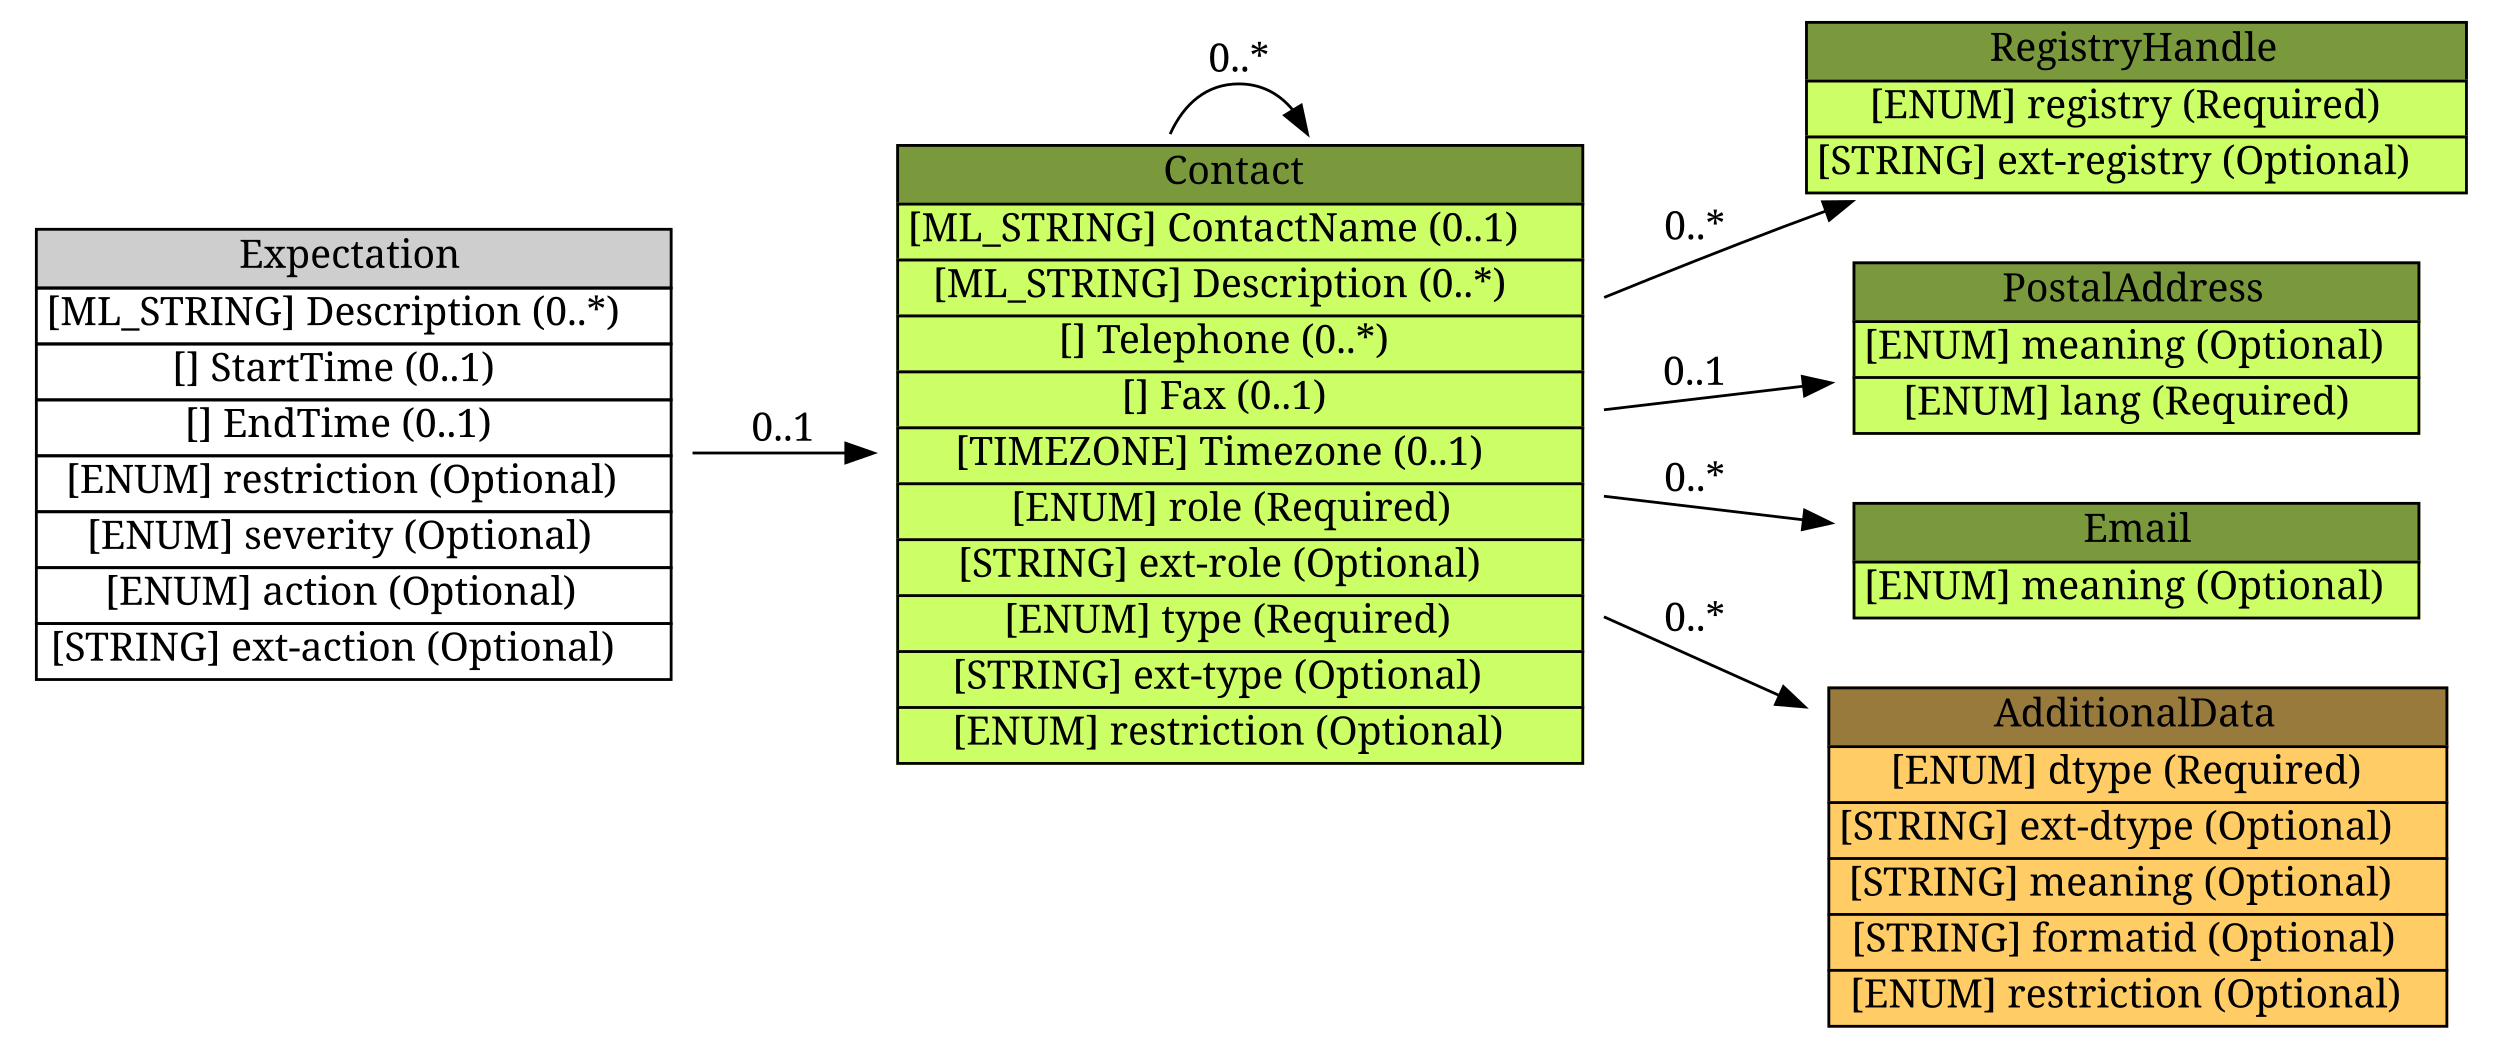
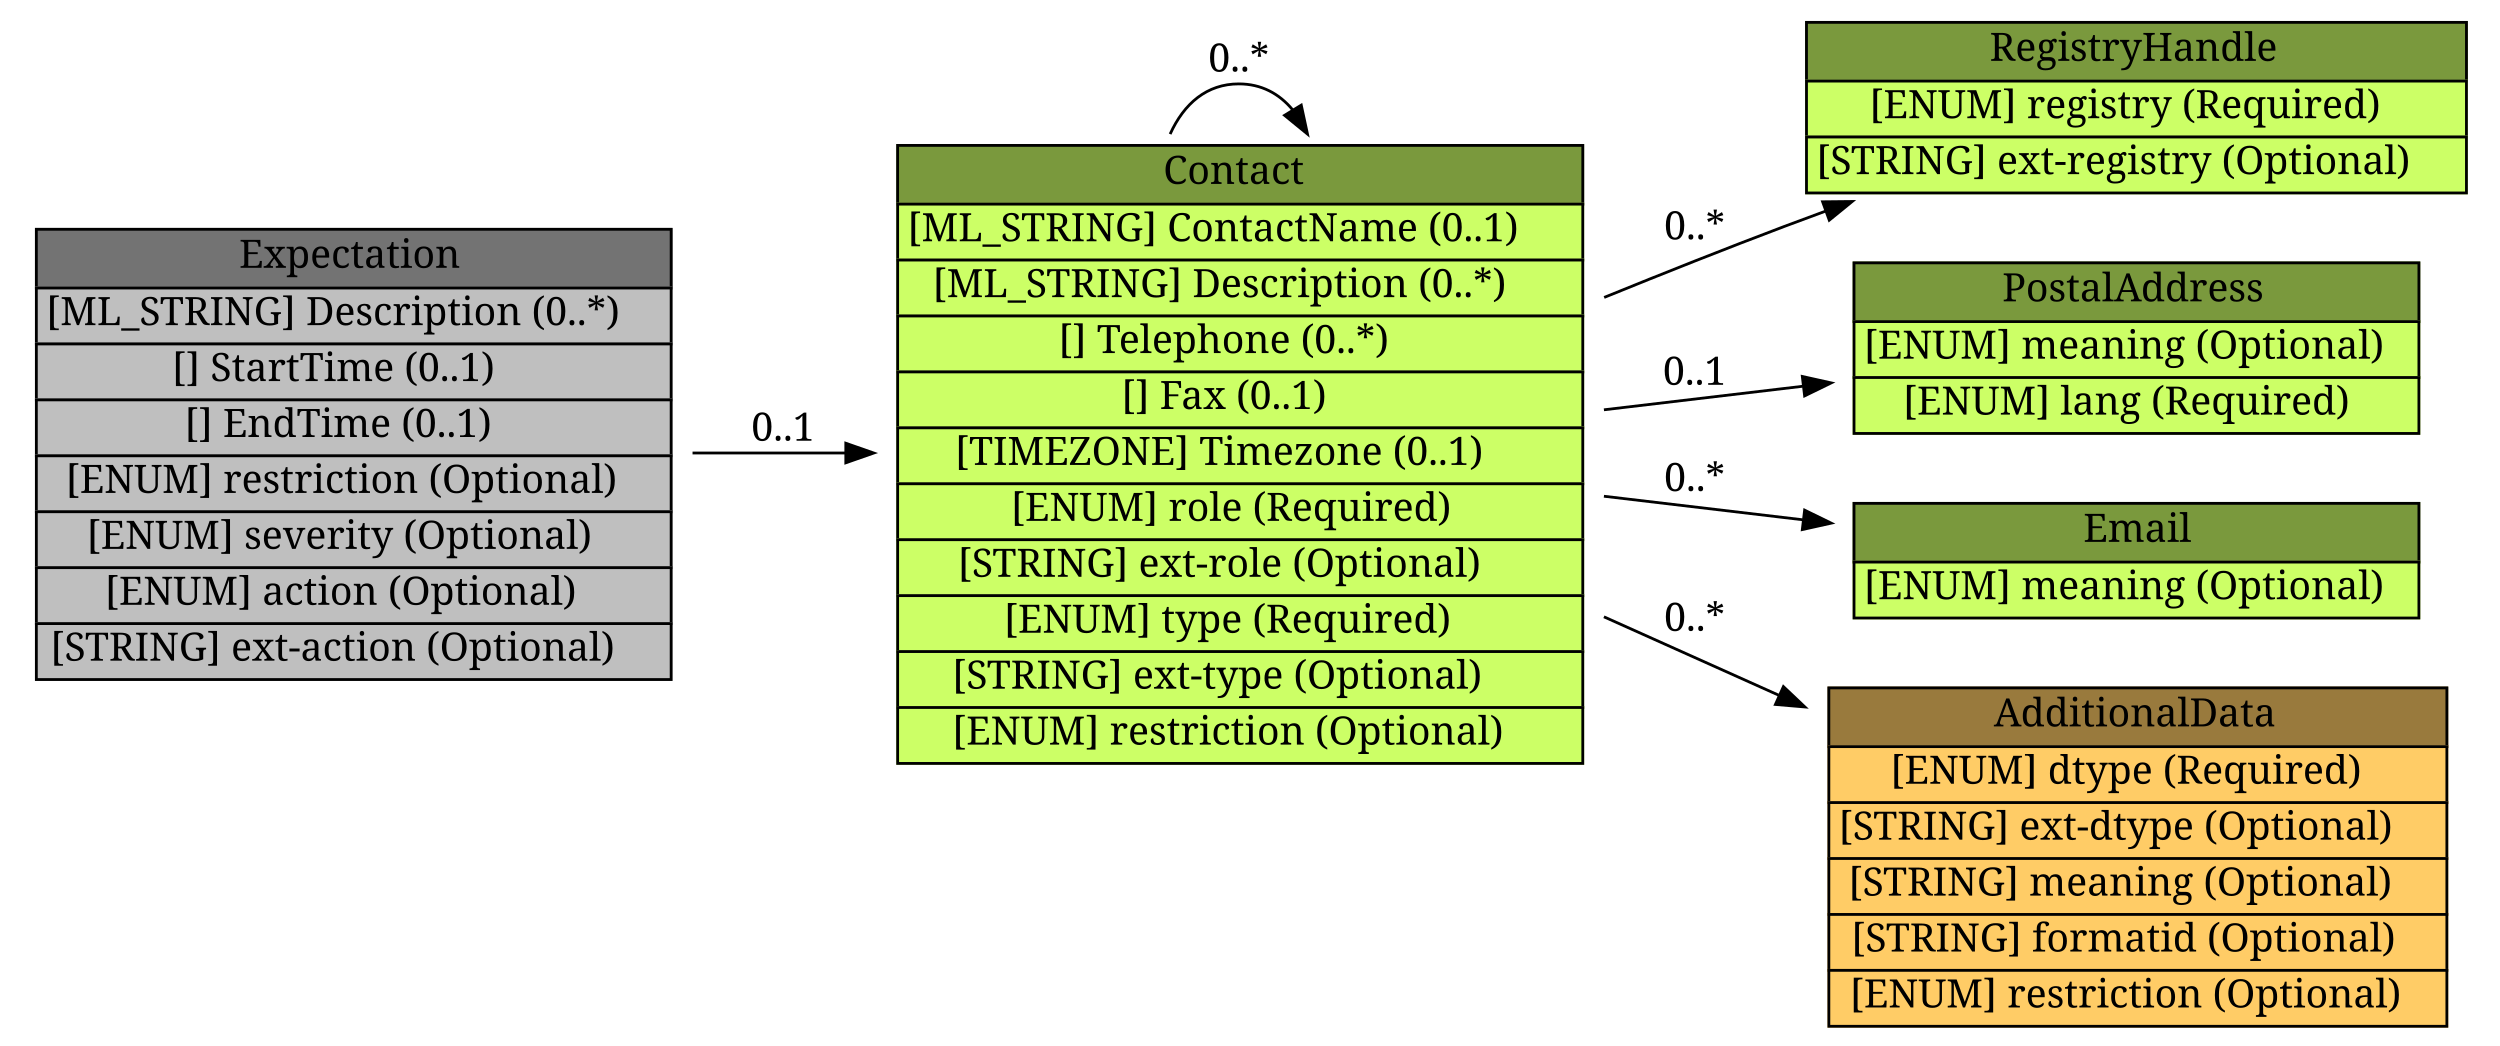
<svg xmlns="http://www.w3.org/2000/svg" xmlns:xlink="http://www.w3.org/1999/xlink" width="894pt" height="374pt" viewBox="0.00 0.00 894.00 374.00">
  <g id="graph1" class="graph" transform="scale(1 1) rotate(0) translate(4 370)">
    <polygon fill="white" stroke="white" points="-4,5 -4,-370 891,-370 891,5 -4,5" />
    <g id="node1" class="node">
      <a xlink:href="#" xlink:title="The Expectation class conveys to the recipient of the IODEF document the actions the sender is requesting. The scope of the requested action is limited to purview of the EventData class in which this class is aggregated. ">
-         <polygon fill="#cecece" stroke="#cecece" points="9,-267 9,-288 236,-288 236,-267 9,-267" />
+         <polygon fill="#737373" stroke="#737373" points="9,-267 9,-288 236,-288 236,-267 9,-267" />
        <polygon fill="none" stroke="black" points="9,-267 9,-288 236,-288 236,-267 9,-267" />
        <text text-anchor="start" x="81.5" y="-274.233" font-family="Times Roman,serif" font-size="14.00">Expectation</text>
      </a>
      <a xlink:href="#" xlink:title="A free-form description of the desired action(s).">
+         <polygon fill="#bfbfbf" stroke="#bfbfbf" points="9,-247 9,-267 236,-267 236,-247 9,-247" />
        <polygon fill="none" stroke="black" points="9,-247 9,-267 236,-267 236,-247 9,-247" />
        <text text-anchor="start" x="12.5" y="-253.733" font-family="Times Roman,serif" font-size="14.00">[ML_STRING] Description (0..*) </text>
      </a>
      <a xlink:href="#" xlink:title="The time at which the action should be performed.  A timestamp that is earlier than the ReportTime specified in the Incident class denotes that the expectation should be fulfilled as soon as possible.  The absence of this element leaves the execution of the expectation to the discretion of the recipient.">
+         <polygon fill="#bfbfbf" stroke="#bfbfbf" points="9,-227 9,-247 236,-247 236,-227 9,-227" />
        <polygon fill="none" stroke="black" points="9,-227 9,-247 236,-247 236,-227 9,-227" />
        <text text-anchor="start" x="57.5" y="-233.733" font-family="Times Roman,serif" font-size="14.00">[] StartTime (0..1) </text>
      </a>
      <a xlink:href="#" xlink:title="The time by which the action should be completed. If the action is not carried out by this time, it should no longer be performed.">
+         <polygon fill="#bfbfbf" stroke="#bfbfbf" points="9,-207 9,-227 236,-227 236,-207 9,-207" />
        <polygon fill="none" stroke="black" points="9,-207 9,-227 236,-227 236,-207 9,-207" />
        <text text-anchor="start" x="62" y="-213.733" font-family="Times Roman,serif" font-size="14.00">[] EndTime (0..1) </text>
      </a>
      <a xlink:href="#" xlink:title="This attribute is defined in Section 3.2.">
+         <polygon fill="#bfbfbf" stroke="#bfbfbf" points="9,-187 9,-207 236,-207 236,-187 9,-187" />
        <polygon fill="none" stroke="black" points="9,-187 9,-207 236,-207 236,-187 9,-187" />
        <text text-anchor="start" x="19.5" y="-193.733" font-family="Times Roman,serif" font-size="14.00">[ENUM] restriction (Optional) </text>
      </a>
      <a xlink:href="#" xlink:title="Indicates the desired priority of the action. This attribute is an enumerated list with no default value, and the semantics of these relative measures are context dependent.">
+         <polygon fill="#bfbfbf" stroke="#bfbfbf" points="9,-167 9,-187 236,-187 236,-167 9,-167" />
        <polygon fill="none" stroke="black" points="9,-167 9,-187 236,-187 236,-167 9,-167" />
        <text text-anchor="start" x="27" y="-173.733" font-family="Times Roman,serif" font-size="14.00">[ENUM] severity (Optional) </text>
      </a>
      <a xlink:href="#" xlink:title="Classifies the type of action requested.  This attribute is an enumerated list with no default value.">
+         <polygon fill="#bfbfbf" stroke="#bfbfbf" points="9,-147 9,-167 236,-167 236,-147 9,-147" />
        <polygon fill="none" stroke="black" points="9,-147 9,-167 236,-167 236,-147 9,-147" />
        <text text-anchor="start" x="33.5" y="-153.733" font-family="Times Roman,serif" font-size="14.00">[ENUM] action (Optional) </text>
      </a>
      <a xlink:href="#" xlink:title="A means by which to extend the action attribute.  See Section 5.1.">
+         <polygon fill="#bfbfbf" stroke="#bfbfbf" points="9,-127 9,-147 236,-147 236,-127 9,-127" />
        <polygon fill="none" stroke="black" points="9,-127 9,-147 236,-147 236,-127 9,-127" />
        <text text-anchor="start" x="14" y="-133.733" font-family="Times Roman,serif" font-size="14.00">[STRING] ext-action (Optional) </text>
      </a>
    </g>
    <g id="node2" class="node">
      <a xlink:href="#" xlink:title="The Contact class describes contact information for organizations and personnel involved in the incident. This class allows for the naming of the involved party, specifying contact information for them, and identifying their role in the incident. ">
        <polygon fill="#7a993d" stroke="#7a993d" points="317,-297 317,-318 562,-318 562,-297 317,-297" />
        <polygon fill="none" stroke="black" points="317,-297 317,-318 562,-318 562,-297 317,-297" />
        <text text-anchor="start" x="412" y="-304.233" font-family="Times Roman,serif" font-size="14.00">Contact</text>
      </a>
      <a xlink:href="#" xlink:title="The name of the contact.  The contact may either be an organization or a person.  The type attribute disambiguates the semantics.">
        <polygon fill="#ccff66" stroke="#ccff66" points="317,-277 317,-297 562,-297 562,-277 317,-277" />
        <polygon fill="none" stroke="black" points="317,-277 317,-297 562,-297 562,-277 317,-277" />
        <text text-anchor="start" x="320.5" y="-283.733" font-family="Times Roman,serif" font-size="14.00">[ML_STRING] ContactName (0..1) </text>
      </a>
      <a xlink:href="#" xlink:title="A free-form description of this contact.  In the case of a person, this is often the organizational title of the individual.">
        <polygon fill="#ccff66" stroke="#ccff66" points="317,-257 317,-277 562,-277 562,-257 317,-257" />
        <polygon fill="none" stroke="black" points="317,-257 317,-277 562,-277 562,-257 317,-257" />
        <text text-anchor="start" x="329.5" y="-263.733" font-family="Times Roman,serif" font-size="14.00">[ML_STRING] Description (0..*) </text>
      </a>
      <a xlink:href="#" xlink:title="The telephone number of the contact.">
        <polygon fill="#ccff66" stroke="#ccff66" points="317,-237 317,-257 562,-257 562,-237 317,-237" />
        <polygon fill="none" stroke="black" points="317,-237 317,-257 562,-257 562,-237 317,-237" />
        <text text-anchor="start" x="374.5" y="-243.733" font-family="Times Roman,serif" font-size="14.00">[] Telephone (0..*) </text>
      </a>
      <a xlink:href="#" xlink:title="The facsimile telephone number of the contact.">
        <polygon fill="#ccff66" stroke="#ccff66" points="317,-217 317,-237 562,-237 562,-217 317,-217" />
        <polygon fill="none" stroke="black" points="317,-217 317,-237 562,-237 562,-217 317,-217" />
        <text text-anchor="start" x="397" y="-223.733" font-family="Times Roman,serif" font-size="14.00">[] Fax (0..1) </text>
      </a>
      <a xlink:href="#" xlink:title="The timezone in which the contact resides formatted according to Section 2.9.">
        <polygon fill="#ccff66" stroke="#ccff66" points="317,-197 317,-217 562,-217 562,-197 317,-197" />
        <polygon fill="none" stroke="black" points="317,-197 317,-217 562,-217 562,-197 317,-197" />
        <text text-anchor="start" x="337.5" y="-203.733" font-family="Times Roman,serif" font-size="14.00">[TIMEZONE] Timezone (0..1) </text>
      </a>
      <a xlink:href="#" xlink:title="Indicates the role the contact fulfills.  This attribute is defined as an enumerated list:">
        <polygon fill="#ccff66" stroke="#ccff66" points="317,-177 317,-197 562,-197 562,-177 317,-177" />
        <polygon fill="none" stroke="black" points="317,-177 317,-197 562,-197 562,-177 317,-177" />
        <text text-anchor="start" x="357.5" y="-183.733" font-family="Times Roman,serif" font-size="14.00">[ENUM] role (Required) </text>
      </a>
      <a xlink:href="#" xlink:title="A means by which to extend the role attribute. See Section 5.1.">
        <polygon fill="#ccff66" stroke="#ccff66" points="317,-157 317,-177 562,-177 562,-157 317,-157" />
        <polygon fill="none" stroke="black" points="317,-157 317,-177 562,-177 562,-157 317,-157" />
        <text text-anchor="start" x="338.5" y="-163.733" font-family="Times Roman,serif" font-size="14.00">[STRING] ext-role (Optional) </text>
      </a>
      <a xlink:href="#" xlink:title="Indicates the type of contact being described. This attribute is defined as an enumerated list:">
        <polygon fill="#ccff66" stroke="#ccff66" points="317,-137 317,-157 562,-157 562,-137 317,-137" />
        <polygon fill="none" stroke="black" points="317,-137 317,-157 562,-157 562,-137 317,-137" />
        <text text-anchor="start" x="355" y="-143.733" font-family="Times Roman,serif" font-size="14.00">[ENUM] type (Required) </text>
      </a>
      <a xlink:href="#" xlink:title="A means by which to extend the type attribute. See Section 5.1.">
        <polygon fill="#ccff66" stroke="#ccff66" points="317,-117 317,-137 562,-137 562,-117 317,-117" />
        <polygon fill="none" stroke="black" points="317,-117 317,-137 562,-137 562,-117 317,-117" />
        <text text-anchor="start" x="336.5" y="-123.733" font-family="Times Roman,serif" font-size="14.00">[STRING] ext-type (Optional) </text>
      </a>
      <a xlink:href="#" xlink:title="This attribute is defined in Section 3.2.">
        <polygon fill="#ccff66" stroke="#ccff66" points="317,-97 317,-117 562,-117 562,-97 317,-97" />
        <polygon fill="none" stroke="black" points="317,-97 317,-117 562,-117 562,-97 317,-97" />
        <text text-anchor="start" x="336.5" y="-103.733" font-family="Times Roman,serif" font-size="14.00">[ENUM] restriction (Optional) </text>
      </a>
    </g>
    <g id="edge12" class="edge">
      <path fill="none" stroke="black" d="M243.654,-208C261.553,-208 280.116,-208 298.36,-208" />
      <polygon fill="black" stroke="black" points="298.456,-211.5 308.456,-208 298.456,-204.5 298.456,-211.5" />
      <text text-anchor="middle" x="276" y="-212.4" font-family="Times Roman,serif" font-size="14.00">0..1</text>
    </g>
    <g id="edge8" class="edge">
      <path fill="none" stroke="black" d="M414.439,-322.054C419.422,-333.039 427.609,-340 439,-340 447.009,-340 453.434,-336.559 458.276,-330.697" />
      <polygon fill="black" stroke="black" points="461.33,-332.411 463.561,-322.054 455.358,-328.759 461.33,-332.411" />
      <text text-anchor="middle" x="439" y="-344.4" font-family="Times Roman,serif" font-size="14.00">0..*</text>
    </g>
    <g id="node3" class="node">
      <a xlink:href="#" xlink:title="The RegistryHandle class represents a handle into an Internet registry or community-specific database. The handle is specified in the element content and the type attribute specifies the database. ">
        <polygon fill="#7a993d" stroke="#7a993d" points="642,-341 642,-362 878,-362 878,-341 642,-341" />
        <polygon fill="none" stroke="black" points="642,-341 642,-362 878,-362 878,-341 642,-341" />
        <text text-anchor="start" x="707.5" y="-348.233" font-family="Times Roman,serif" font-size="14.00">RegistryHandle</text>
      </a>
      <a xlink:href="#" xlink:title="The database to which the handle belongs.  The default value is 'local'.  The possible values are:">
        <polygon fill="#ccff66" stroke="#ccff66" points="642,-321 642,-341 878,-341 878,-321 642,-321" />
        <polygon fill="none" stroke="black" points="642,-321 642,-341 878,-341 878,-321 642,-321" />
        <text text-anchor="start" x="664.5" y="-327.733" font-family="Times Roman,serif" font-size="14.00">[ENUM] registry (Required) </text>
      </a>
      <a xlink:href="#" xlink:title="A means by which to extend the registry attribute.  See Section 5.1.">
        <polygon fill="#ccff66" stroke="#ccff66" points="642,-301 642,-321 878,-321 878,-301 642,-301" />
        <polygon fill="none" stroke="black" points="642,-301 642,-321 878,-321 878,-301 642,-301" />
        <text text-anchor="start" x="645.5" y="-307.733" font-family="Times Roman,serif" font-size="14.00">[STRING] ext-registry (Optional) </text>
      </a>
    </g>
    <g id="edge2" class="edge">
      <path fill="none" stroke="black" d="M569.65,-263.636C591.061,-272.359 613.082,-281.096 634,-289 638.809,-290.817 643.734,-292.643 648.717,-294.463" />
      <polygon fill="black" stroke="black" points="647.765,-297.84 658.359,-297.95 650.146,-291.258 647.765,-297.84" />
      <text text-anchor="middle" x="602" y="-284.4" font-family="Times Roman,serif" font-size="14.00">0..*</text>
    </g>
    <g id="node5" class="node">
      <a xlink:href="#" xlink:title="The PostalAddress class specifies a postal address formatted according to the POSTAL data type (Section 2.11). ">
        <polygon fill="#7a993d" stroke="#7a993d" points="659,-255 659,-276 861,-276 861,-255 659,-255" />
        <polygon fill="none" stroke="black" points="659,-255 659,-276 861,-276 861,-255 659,-255" />
        <text text-anchor="start" x="712" y="-262.233" font-family="Times Roman,serif" font-size="14.00">PostalAddress</text>
      </a>
      <a xlink:href="#" xlink:title="A free-form description of the element content.">
        <polygon fill="#ccff66" stroke="#ccff66" points="659,-235 659,-255 861,-255 861,-235 659,-235" />
        <polygon fill="none" stroke="black" points="659,-235 659,-255 861,-255 861,-235 659,-235" />
        <text text-anchor="start" x="662.5" y="-241.733" font-family="Times Roman,serif" font-size="14.00">[ENUM] meaning (Optional) </text>
      </a>
      <a xlink:href="#" xlink:title="A valid language code per RFC 4646 [7] constrained by the definition of &quot;xs:language&quot;.  The interpretation of this code is described in Section 6.">
        <polygon fill="#ccff66" stroke="#ccff66" points="659,-215 659,-235 861,-235 861,-215 659,-215" />
        <polygon fill="none" stroke="black" points="659,-215 659,-235 861,-235 861,-215 659,-215" />
        <text text-anchor="start" x="676.5" y="-221.733" font-family="Times Roman,serif" font-size="14.00">[ENUM] lang (Required) </text>
      </a>
    </g>
    <g id="edge4" class="edge">
      <path fill="none" stroke="black" d="M569.563,-223.456C593.075,-226.239 617.475,-229.128 640.648,-231.871" />
      <polygon fill="black" stroke="black" points="640.506,-235.379 650.848,-233.079 641.329,-228.427 640.506,-235.379" />
      <text text-anchor="middle" x="602" y="-232.4" font-family="Times Roman,serif" font-size="14.00">0..1</text>
    </g>
    <g id="node7" class="node">
      <a xlink:href="#" xlink:title="The Email class specifies an email address formatted according to EMAIL data type (Section 2.14). ">
        <polygon fill="#7a993d" stroke="#7a993d" points="659,-169 659,-190 861,-190 861,-169 659,-169" />
        <polygon fill="none" stroke="black" points="659,-169 659,-190 861,-190 861,-169 659,-169" />
        <text text-anchor="start" x="741" y="-176.233" font-family="Times Roman,serif" font-size="14.00">Email</text>
      </a>
      <a xlink:href="#" xlink:title="A free-form description of the element content (e.g., hours of coverage for a given number).">
        <polygon fill="#ccff66" stroke="#ccff66" points="659,-149 659,-169 861,-169 861,-149 659,-149" />
        <polygon fill="none" stroke="black" points="659,-149 659,-169 861,-169 861,-149 659,-149" />
        <text text-anchor="start" x="662.5" y="-155.733" font-family="Times Roman,serif" font-size="14.00">[ENUM] meaning (Optional) </text>
      </a>
    </g>
    <g id="edge6" class="edge">
      <path fill="none" stroke="black" d="M569.563,-192.544C593.075,-189.761 617.475,-186.872 640.648,-184.129" />
      <polygon fill="black" stroke="black" points="641.329,-187.573 650.848,-182.921 640.506,-180.621 641.329,-187.573" />
      <text text-anchor="middle" x="602" y="-194.4" font-family="Times Roman,serif" font-size="14.00">0..*</text>
    </g>
    <g id="node10" class="node">
      <a xlink:href="#" xlink:title="The AdditionalData class serves as an extension mechanism for information not otherwise represented in the data model. For relatively simple information, atomic data types (e.g., integers, strings) are provided with a mechanism to annotate their meaning. The class can also be used to extend the data model (and the associated Schema) to support proprietary extensions by encapsulating entire XML documents conforming to another Schema (e.g., IDMEF). A detailed discussion for extending the data model and the schema can be found in Section 5. ">
        <polygon fill="#997a3d" stroke="#997a3d" points="650,-103 650,-124 871,-124 871,-103 650,-103" />
        <polygon fill="none" stroke="black" points="650,-103 650,-124 871,-124 871,-103 650,-103" />
        <text text-anchor="start" x="709" y="-110.233" font-family="Times Roman,serif" font-size="14.00">AdditionalData</text>
      </a>
      <a xlink:href="#" xlink:title="The data type of the element content.  The permitted values for this attribute are shown below.  The default value is &quot;string&quot;.">
        <polygon fill="#ffcc66" stroke="#ffcc66" points="650,-83 650,-103 871,-103 871,-83 650,-83" />
        <polygon fill="none" stroke="black" points="650,-83 650,-103 871,-103 871,-83 650,-83" />
        <text text-anchor="start" x="672" y="-89.733" font-family="Times Roman,serif" font-size="14.00">[ENUM] dtype (Required) </text>
      </a>
      <a xlink:href="#" xlink:title="A means by which to extend the dtype attribute.  See Section 5.1.">
        <polygon fill="#ffcc66" stroke="#ffcc66" points="650,-63 650,-83 871,-83 871,-63 650,-63" />
        <polygon fill="none" stroke="black" points="650,-63 650,-83 871,-83 871,-63 650,-63" />
        <text text-anchor="start" x="653.5" y="-69.733" font-family="Times Roman,serif" font-size="14.00">[STRING] ext-dtype (Optional) </text>
      </a>
      <a xlink:href="#" xlink:title="A free-form description of the element content.">
        <polygon fill="#ffcc66" stroke="#ffcc66" points="650,-43 650,-63 871,-63 871,-43 650,-43" />
        <polygon fill="none" stroke="black" points="650,-43 650,-63 871,-63 871,-43 650,-43" />
        <text text-anchor="start" x="657" y="-49.733" font-family="Times Roman,serif" font-size="14.00">[STRING] meaning (Optional) </text>
      </a>
      <a xlink:href="#" xlink:title="An identifier referencing the format and semantics of the element content.">
        <polygon fill="#ffcc66" stroke="#ffcc66" points="650,-23 650,-43 871,-43 871,-23 650,-23" />
        <polygon fill="none" stroke="black" points="650,-23 650,-43 871,-43 871,-23 650,-23" />
        <text text-anchor="start" x="658" y="-29.733" font-family="Times Roman,serif" font-size="14.00">[STRING] formatid (Optional) </text>
      </a>
      <a xlink:href="#" xlink:title="This attribute has been defined in Section 3.2.">
        <polygon fill="#ffcc66" stroke="#ffcc66" points="650,-3 650,-23 871,-23 871,-3 650,-3" />
        <polygon fill="none" stroke="black" points="650,-3 650,-23 871,-23 871,-3 650,-3" />
        <text text-anchor="start" x="657.5" y="-9.733" font-family="Times Roman,serif" font-size="14.00">[ENUM] restriction (Optional) </text>
      </a>
    </g>
    <g id="edge10" class="edge">
      <path fill="none" stroke="black" d="M569.563,-149.43C590.185,-140.179 611.49,-130.621 632.051,-121.398" />
      <polygon fill="black" stroke="black" points="633.749,-124.472 641.44,-117.186 630.884,-118.085 633.749,-124.472" />
      <text text-anchor="middle" x="602" y="-144.4" font-family="Times Roman,serif" font-size="14.00">0..*</text>
    </g>
  </g>
</svg>
